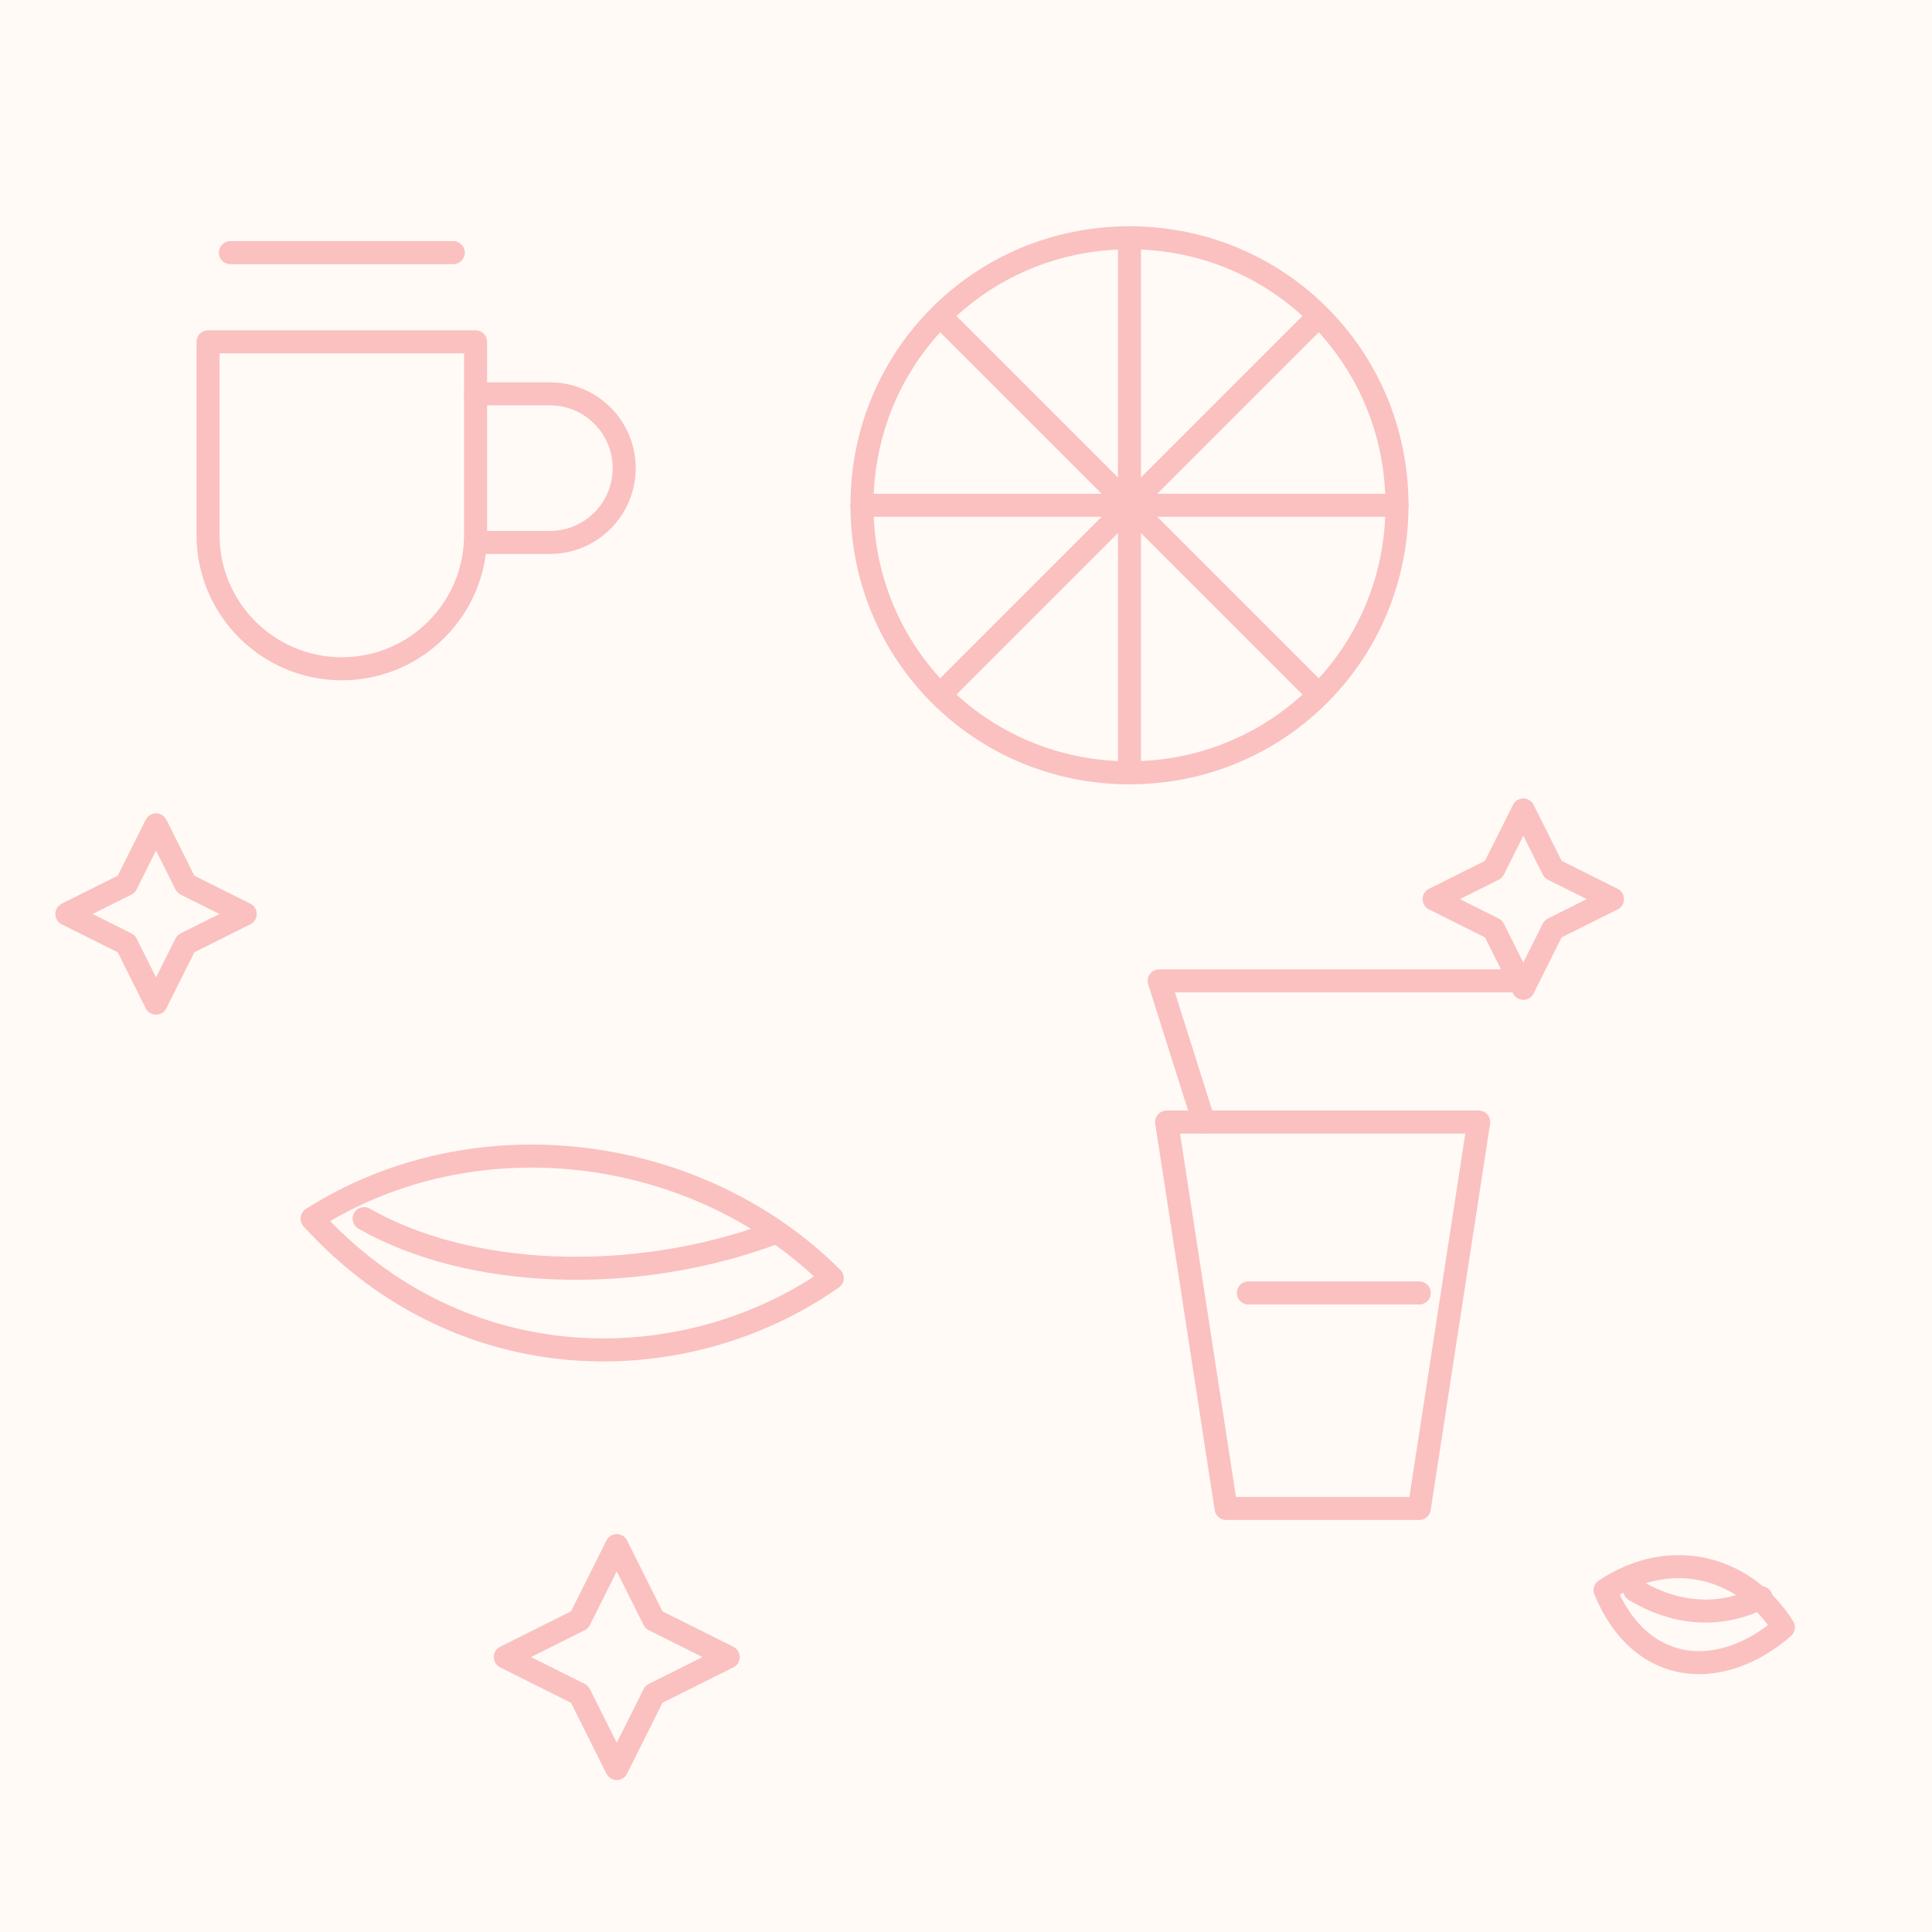
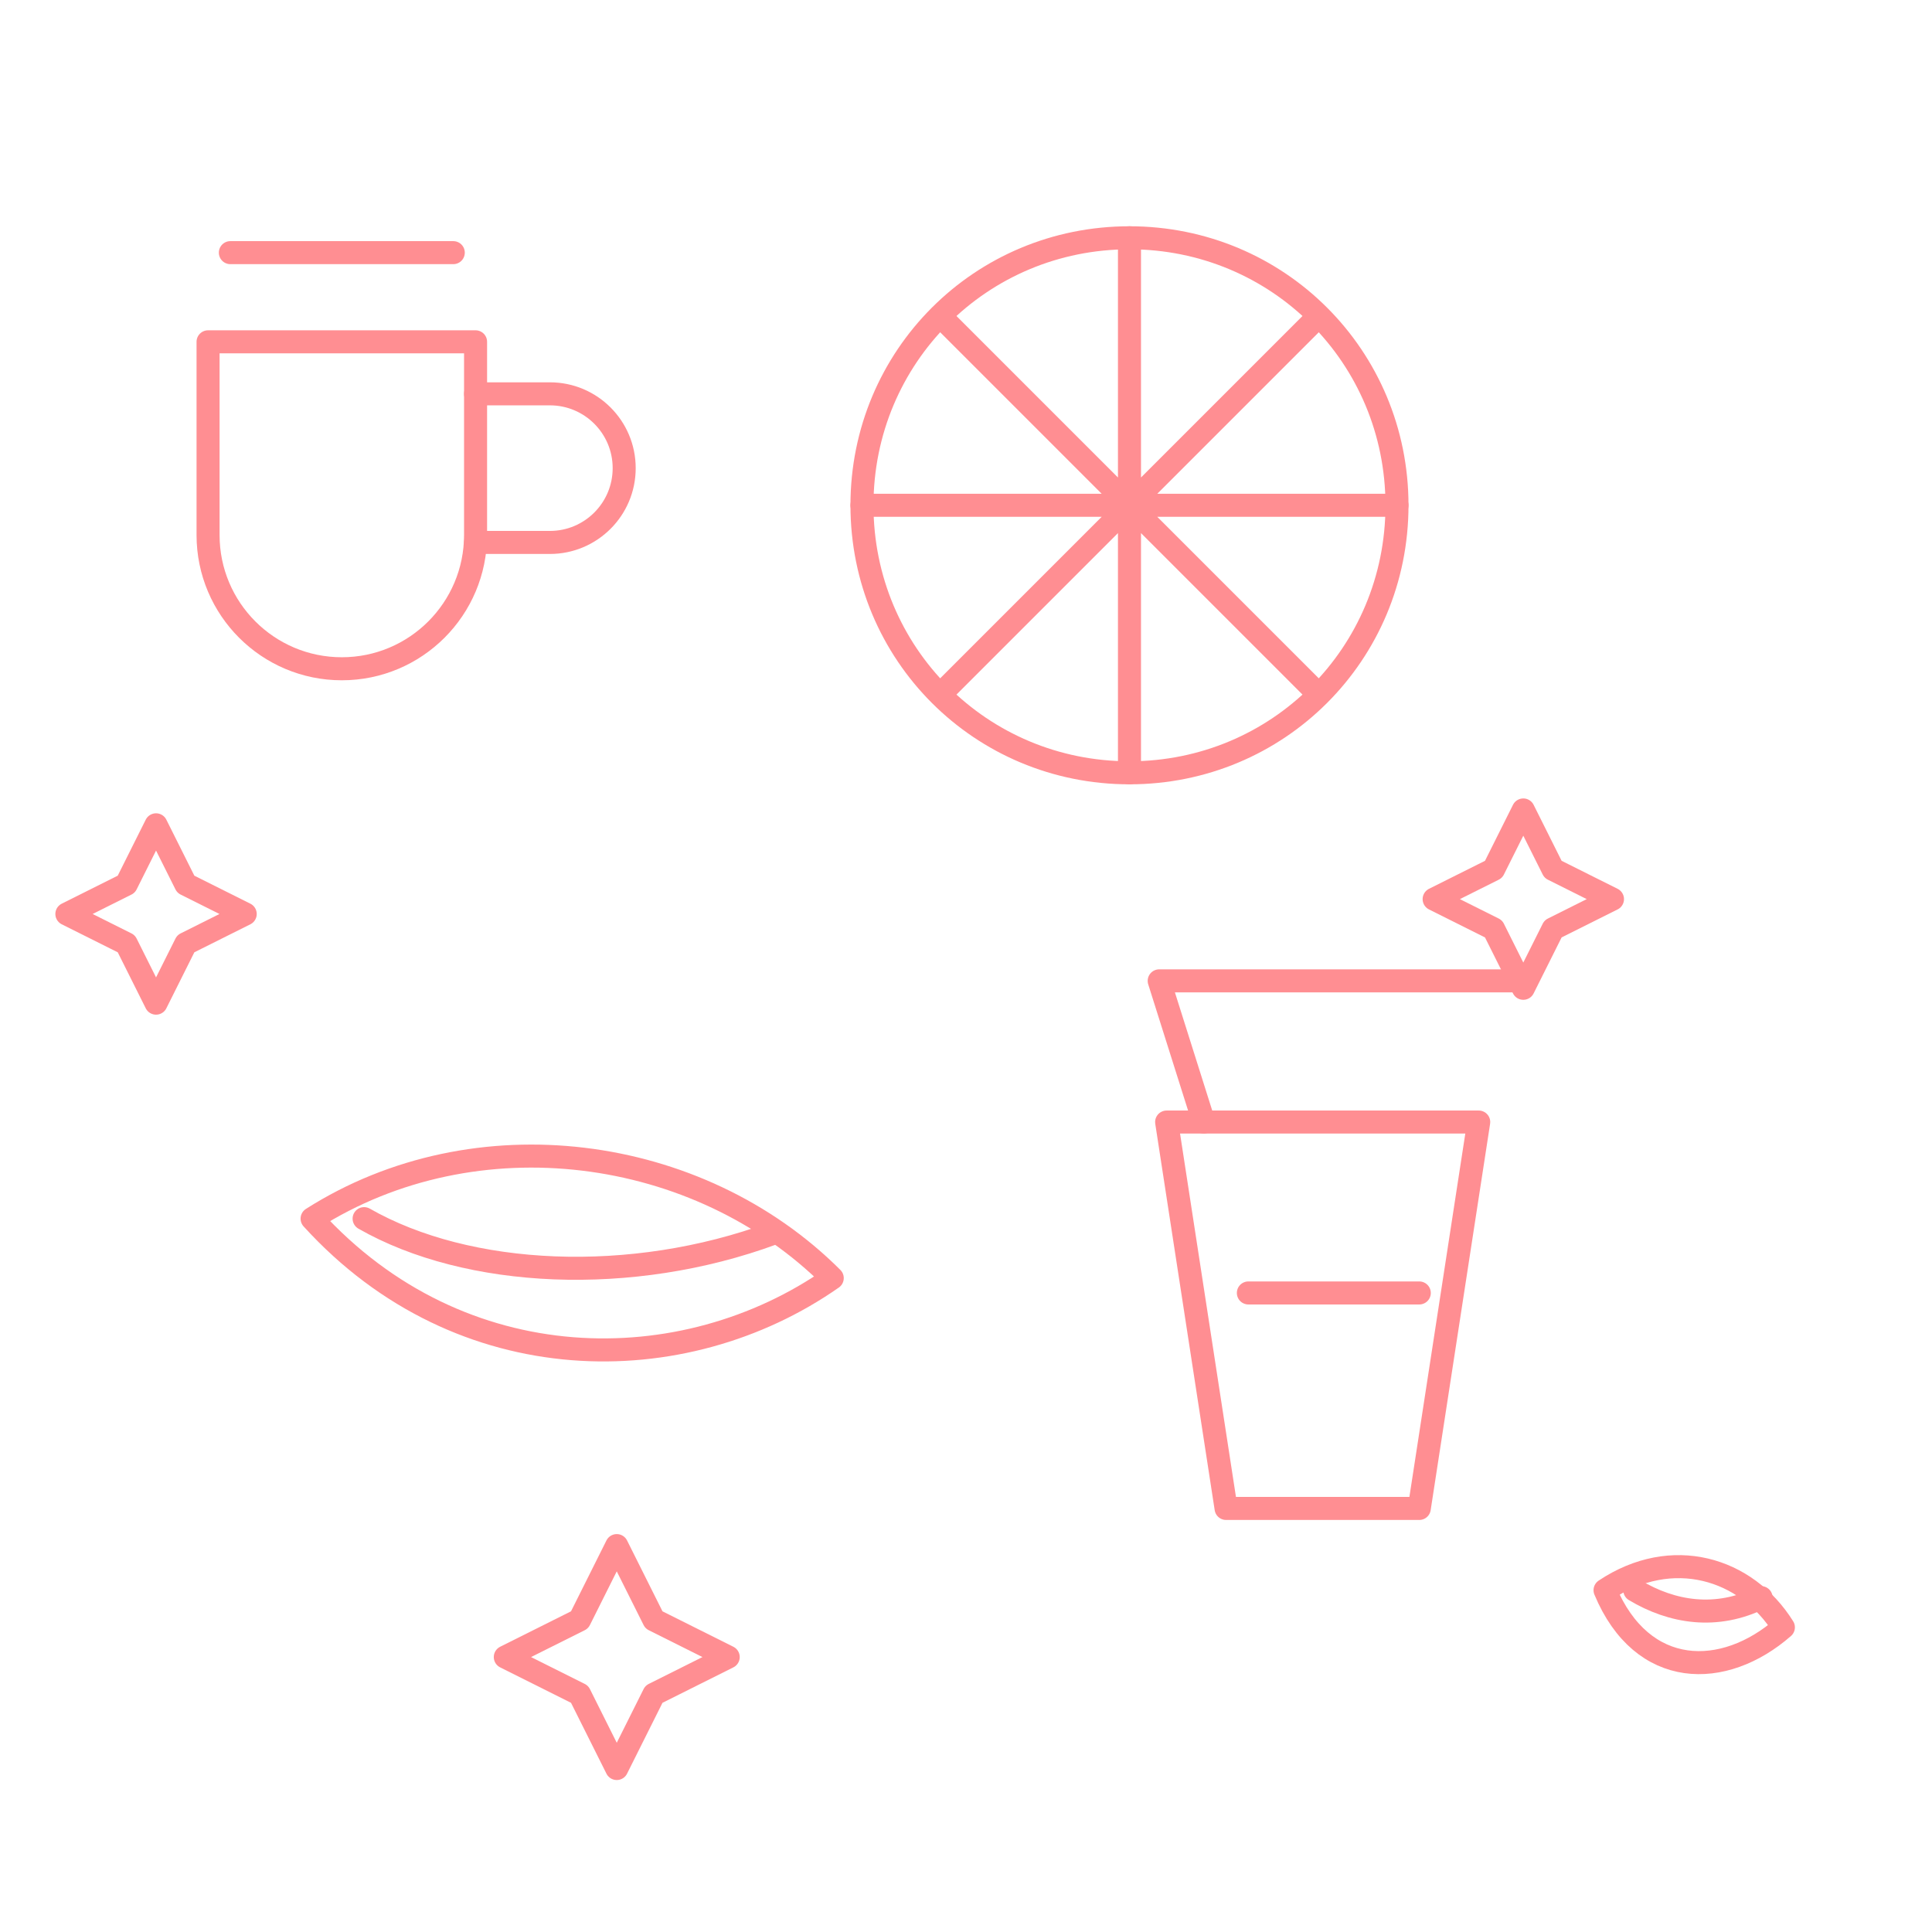
<svg xmlns="http://www.w3.org/2000/svg" width="260" height="260" viewBox="0 0 260 260">
-   <rect width="260" height="260" fill="#fffaf5" />
-   <g fill="none" stroke="#ed1f27" stroke-width="3.1" stroke-linecap="round" stroke-linejoin="round" opacity="0.26">
+   <rect width="260" height="260" fill="none" />
+   <g fill="none" stroke="#ff6b70" stroke-width="3.1" stroke-linecap="round" stroke-linejoin="round" opacity="0.76">
    <path d="M28 46h36v26a18 18 0 0 1-18 18 18 18 0 0 1-18-18Z" />
    <path d="M64 53h10a10 10 0 0 1 0 20H64" />
    <path d="M31 34h30" />
    <path d="M152 32c20 0 36 16 36 36s-16 36-36 36-36-16-36-36 16-36 36-36Z" />
    <path d="M152 32v72M116 68h72M127 43l50 50M177 43l-50 50" />
    <path d="M42 164c22-14 52-10 70 8-20 14-50 14-70-8Z" />
    <path d="M49 164c14 8 36 9 55 2" />
    <path d="M157 151h42l-8 52h-26Z" />
    <path d="M162 151l-6-19h49" />
    <path d="M168 174h23" />
    <path d="M78 218l5-10 5 10 10 5-10 5-5 10-5-10-10-5Z" />
    <path d="M201 117l4-8 4 8 8 4-8 4-4 8-4-8-8-4Z" />
    <path d="M216 214c9-6 19-3 24 5-8 7-19 7-24-5Z" />
    <path d="M220 214c5 3 11 4 17 1" />
    <path d="M17 119l4-8 4 8 8 4-8 4-4 8-4-8-8-4Z" />
  </g>
</svg>
